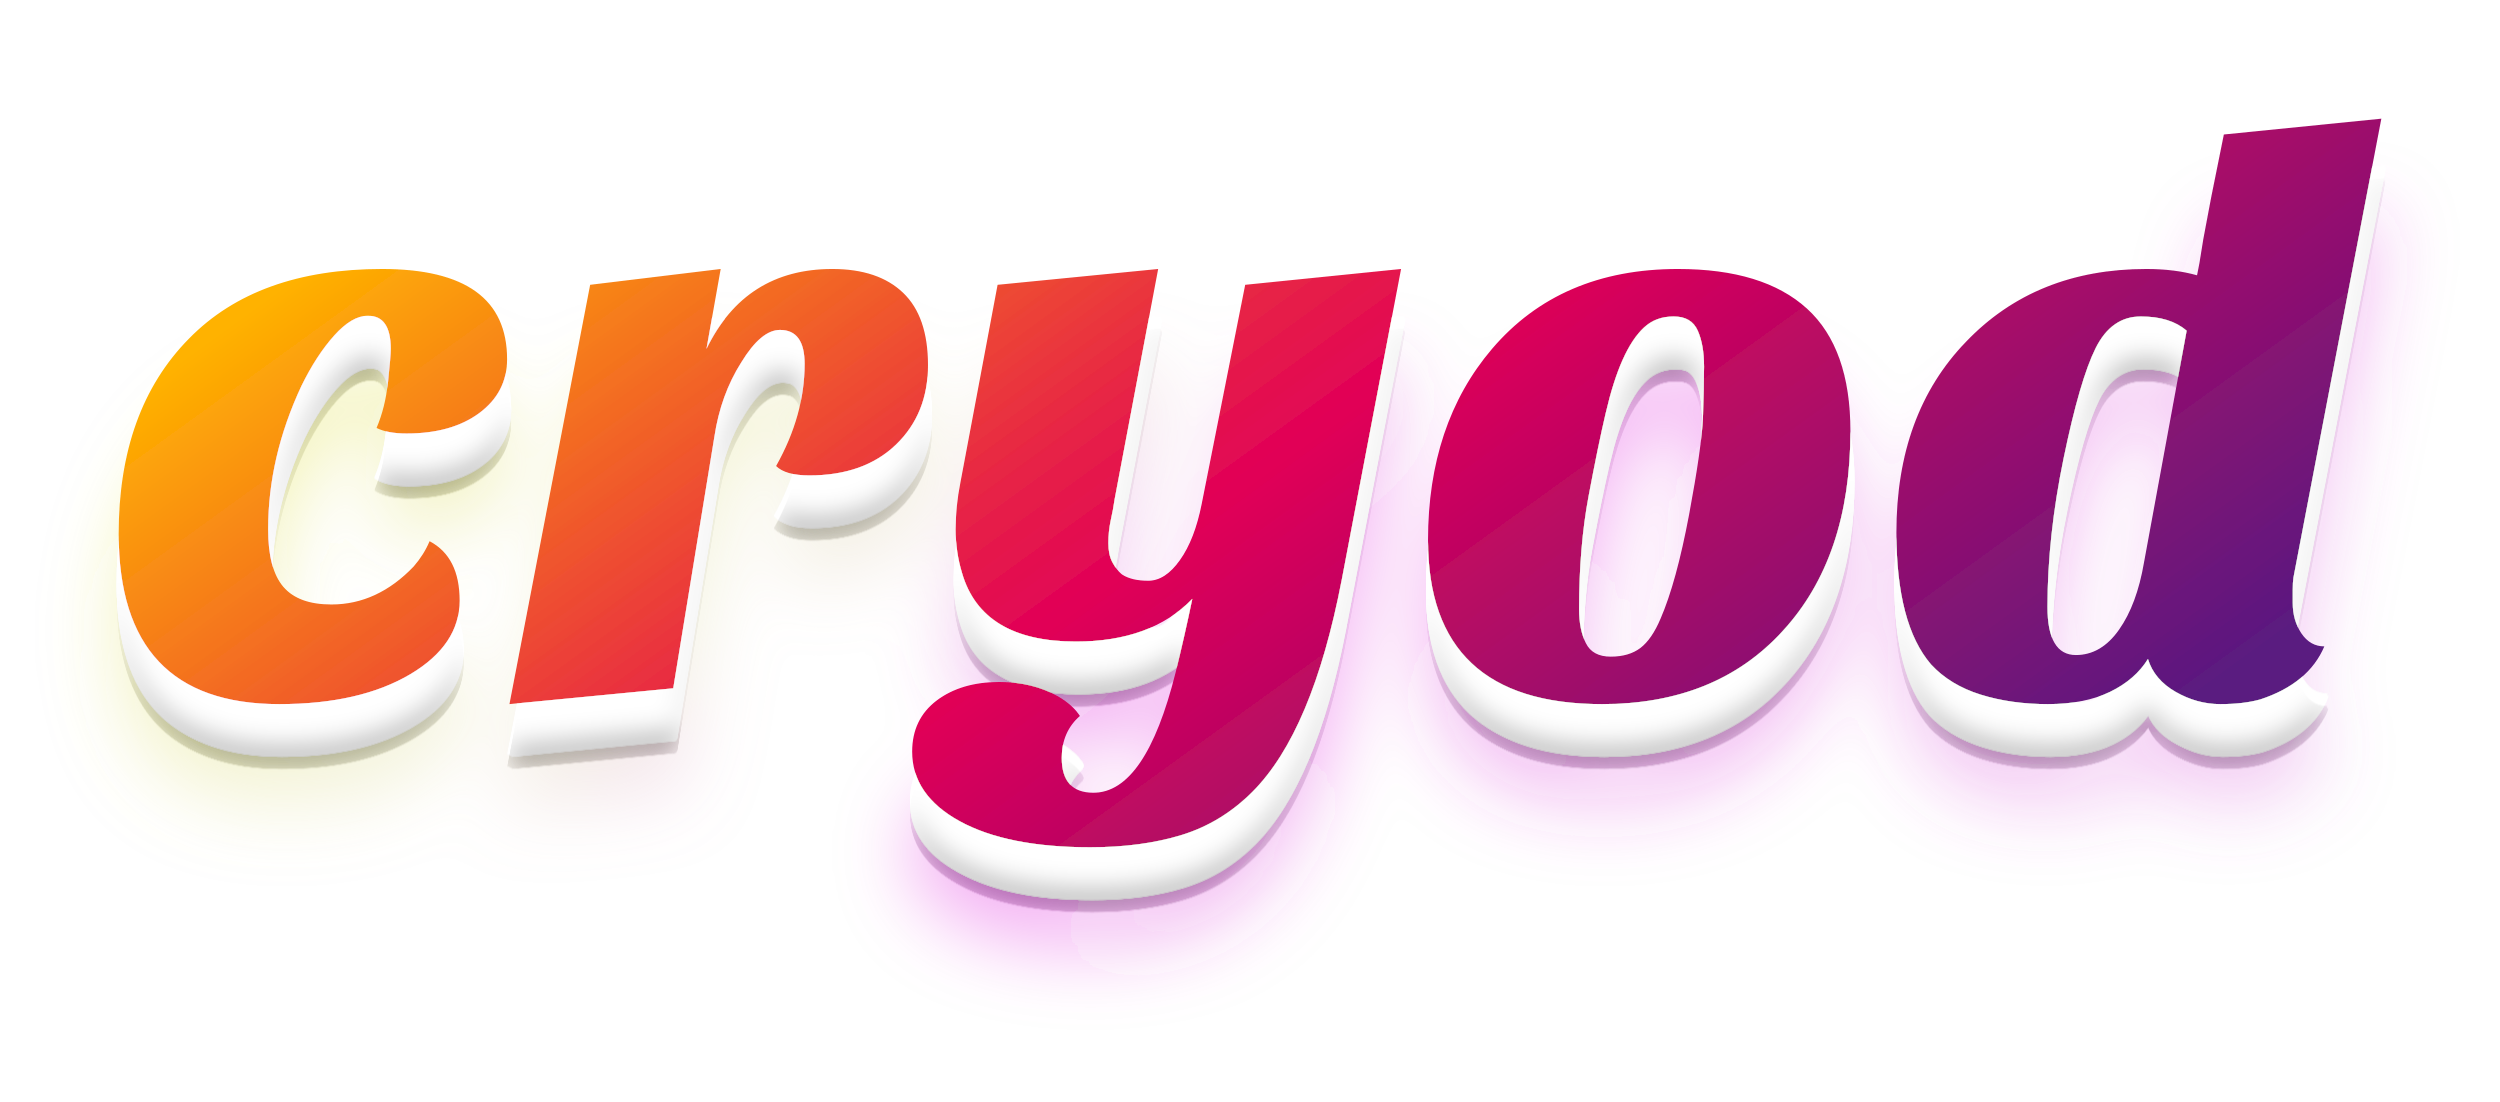
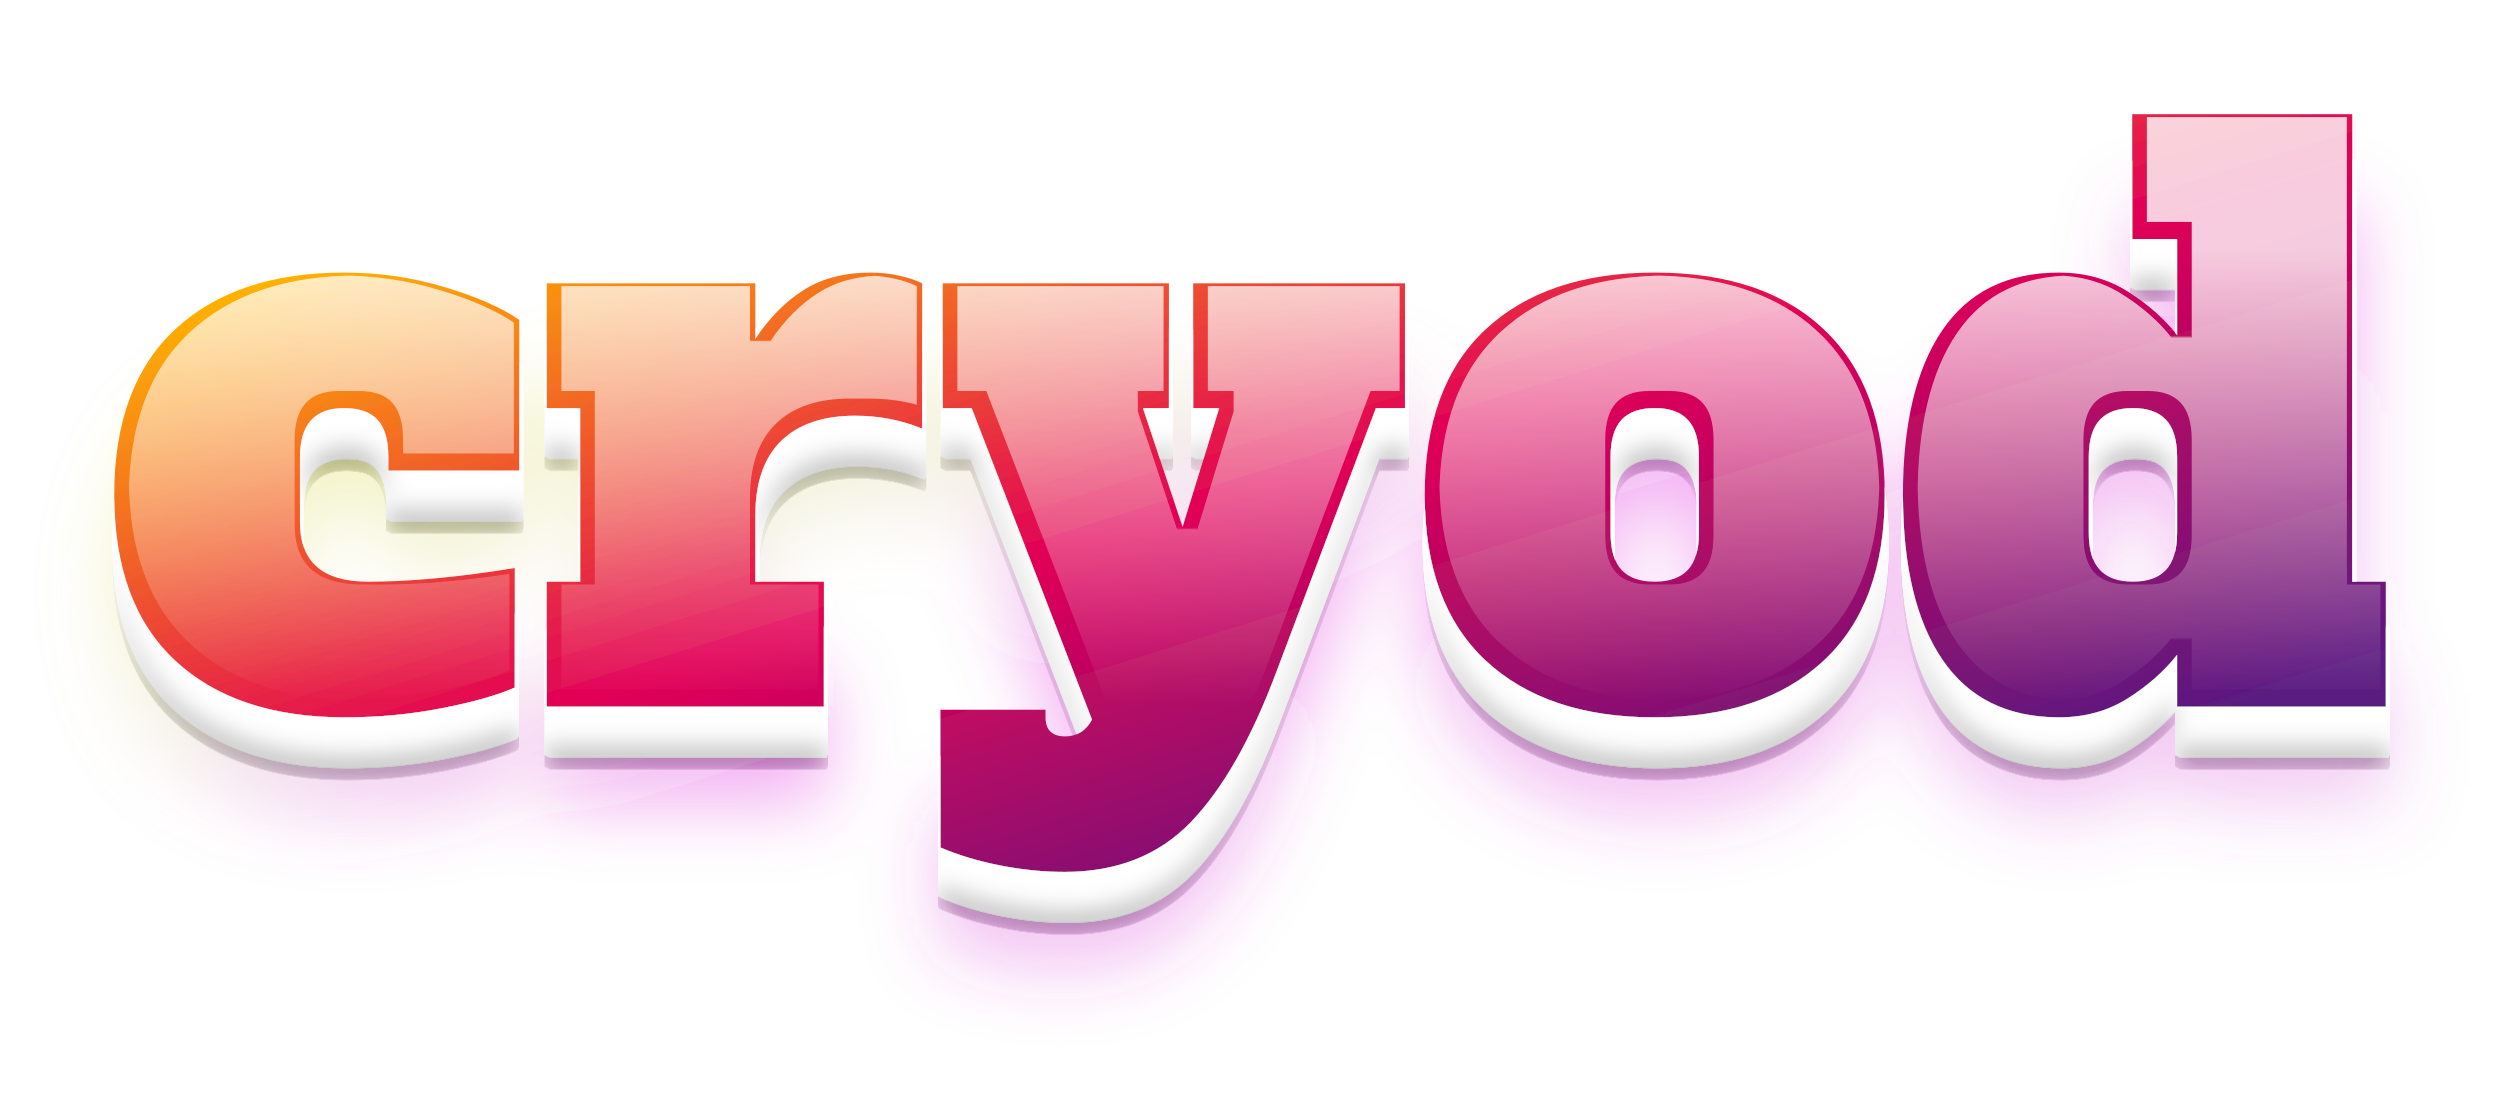
- <svg xmlns="http://www.w3.org/2000/svg" width="202.24" height="89.14" preserveAspectRatio="xMidYMid" version="1.1" viewBox="113.97 14 202.24 89.14">
+ <svg xmlns="http://www.w3.org/2000/svg" width="210.11" height="93.88" preserveAspectRatio="xMidYMid" version="1.1" viewBox="108.97 5.6 210.11 93.88">
  <defs>
-     <linearGradient id="editing-shiny-gradient" x1="5.108" x2="99.996" y1="-50.394" y2="-8.148" gradientTransform="scale(1.7623 .56746)" gradientUnits="userSpaceOnUse">
+     <linearGradient id="editing-shiny-gradient" x1="18.051" x2="93.248" y1="-71.399" y2="9.24" gradientTransform="scale(1.7315 .57755)" gradientUnits="userSpaceOnUse">
      <stop stop-color="#ffb200" offset="0" />
      <stop stop-color="#e10057" offset=".5" />
-       <stop stop-color="#5A1A80" offset="1" />
+       <stop stop-color="#5a1a80" offset="1" />
    </linearGradient>
-     <filter id="editing-shiny" x="-.052" y="-.163" width="1.105" height="1.512">
+     <filter id="editing-shiny" x="-.05" y="-.151" width="1.101" height="1.474">
      <feFlood flood-color="#fff" result="flood" />
      <feConvolveMatrix divisor="1" in="SourceGraphic" kernelMatrix="0 0 0 0 0 0 0 0 0 0 0 1 1 0 0 0 0 0 0 1 1 0 0 0 0 0 1 0 0 1 0 0 0 0 1 0 0 1 0 0 0 1 0 0 0 0 1 0 0 1 1 0 0 1 1 0 0 0 0 1 1 0 0 0 " order="8,8" result="conv" />
      <feOffset dx="0" dy="4" in="conv" result="offset" />
      <feComposite in="flood" in2="offset" operator="in" result="comp" />
      <feGaussianBlur in="offset" result="shadow" stdDeviation="3" />
      <feColorMatrix in="shadow" result="dark-shadow" values="0.7 0 0 0 0  0 0.7 0 0 0  0 0 0.7 0 0  0 0 0 0.3 0" />
      <feOffset dx="0" dy="4" in="dark-shadow" result="offset-shadow" />
      <feOffset dx="0" dy="2" in="conv" result="offset-2" />
      <feComposite in="offset" in2="offset-2" operator="out" result="edge-diff" />
      <feGaussianBlur in="edge-diff" result="edge-blur" stdDeviation="1" />
      <feColorMatrix in="edge-blur" result="edge-shadow" values="0 0 0 0 0  0 0 0 0 0  0 0 0 0 0  0 0 0 0.5 0" />
      <feComposite in="edge-shadow" in2="offset" operator="in" result="edge-shadow-in" />
      <feOffset dx="0" dy="1" in="edge-shadow-in" result="edge-shadow-final" />
      <feMerge result="out">
        <feMergeNode in="offset-shadow" />
        <feMergeNode in="comp" />
        <feMergeNode in="edge-shadow-final" />
        <feMergeNode in="SourceGraphic" />
      </feMerge>
    </filter>
+     <filter id="editing-shiny2-9" x="0" y="0" width="1" height="1">
+       <feMorphology radius="2" />
+     </filter>
+     <linearGradient id="editing-shiny-gradient2-7" x1=".52" x2=".52" y1="-86.209" y2="24.05" gradientTransform="scale(1.7315 .57755)" gradientUnits="userSpaceOnUse">
+       <stop stop-color="#fff" stop-opacity=".8" offset=".2" />
+       <stop stop-color="#fff" stop-opacity="0" offset=".8" />
+     </linearGradient>
  </defs>
-   <g transform="translate(-35.639 -34.79)" filter="url(#editing-shiny)">
-     <g transform="translate(158.12 104.47)">
-       <path d="m32.51-26.62q0 2.68-2.24 4.35-2.24 1.66-5.89 1.66-1.53 0-2.43-0.45 0.71-1.66 0.93-3.74t0.22-2.66q0-2.68-1.85-2.68-1.28 0-2.72 1.6t-2.66 4.09q-2.69 5.76-2.69 11.59 0 3.2 1.22 4.64t3.9 1.44q3.72 0 6.66-3.08 0.83-0.96 1.28-2.04 2.43 1.28 2.43 4.8 0 3.58-3.97 5.95-4.09 2.43-10.62 2.43-12.99 0-12.99-13.76 0-10.05 5.69-15.81 5.51-5.63 15.62-5.63t10.11 7.3zm21.76 8.64q2.31-4.1 2.31-8.26 0-2.75-1.99-2.75-1.53 0-3.13 2.62-1.67 2.63-2.18 6.02l-3.33 20.35-13.25 1.28 6.53-33.92 10.56-1.28-1.15 6.46q3.14-6.46 10.18-6.46 3.71 0 5.72 1.92 2.02 1.92 2.02 5.86 0 3.93-2.59 6.43-2.59 2.49-7.01 2.49-1.92 0-2.69-0.76zm33.67 10.75q-3.33 3.45-9.41 3.45-7.62 0-9.22-5.56-0.51-1.67-0.51-3.52 0-1.86 0.38-3.78l3.01-16 12.99-1.28-3.52 18.62q-0.12 0.84-0.32 1.73-0.19 0.9-0.19 1.83 0 0.92 0.32 1.53t0.77 0.99q0.77 0.52 2.14 0.52 1.38 0 2.56-1.67 1.19-1.66 1.76-4.54l3.52-17.73 12.61-1.28-4.8 25.15q-2.37 12.29-7.23 17.15-2.5 2.5-5.73 3.49t-7.39 0.99q-6.72 0-10.56-2.11t-3.84-5.63q0-2.62 1.98-4.13 1.99-1.5 5.06-1.5 2.69 0 4.74 1.15 1.21 0.7 1.79 1.6-1.47 1.28-1.47 3.39 0 2.82 2.56 2.82 4.22 0 6.65-9.73 0.71-2.88 1.35-5.95zm33.15 8.51q-14.08 0-14.08-13.25 0-9.41 5.18-15.49 5.51-6.46 15.04-6.46 6.91 0 10.43 3.2t3.52 9.92q0 10.24-5.5 16.19-5.38 5.89-14.59 5.89zm1.66-27.84q-0.77 1.73-1.37 4.32-0.61 2.59-1.38 6.69-0.77 4.09-0.77 9.15 0 1.66 0.55 2.75 0.54 1.09 2.01 1.09t2.4-0.7q0.93-0.71 1.63-2.37 1.28-2.95 2.31-8.42 1.02-5.47 1.12-7.84 0.09-2.37 0.09-4.13t-0.51-2.91-1.95-1.15-2.4 0.9q-0.96 0.89-1.73 2.62zm42.37-7.36q2.3 0 4.1 0.51 0.06-0.25 0.19-0.96l0.32-1.98q0.25-1.28 0.64-3.39l1.02-5.06 12.74-1.28-7.11 37.12q-0.06 0.38-0.06 1.02v1.03q0 1.41 0.7 2.46 0.71 1.06 1.86 1.06-1.28 3.01-5.18 4.29-1.35 0.38-3.24 0.38-1.88 0-3.61-0.99t-2.24-2.66q-1.03 1.67-3.07 2.66-2.05 0.99-5.03 0.99-2.97 0-5.44-0.77-2.46-0.77-4-2.43-2.81-3.26-2.81-10.69 0-9.6 5.63-15.42 5.63-5.89 14.59-5.89zm-0.45 3.84q-2.37 0-3.65 2.56t-2.59 8.9q-1.31 6.33-1.31 12.03 0 3.9 2.3 3.9 2.05 0 3.49-2.05 1.44-2.04 2.02-5.44l3.45-18.75q-1.34-1.15-3.71-1.15z" fill="url(#editing-shiny-gradient)" />
+   <g transform="translate(-35.979 -41.85)" filter="url(#editing-shiny)">
+     <g transform="translate(153.65 106.84)">
+       <path d="m20.29 0.9q-9.15 0-14.27-4.77t-5.12-13.92 5.12-13.92 14.2-4.77q4.42 0 8.45 1.22 4.03 1.21 6.27 2.75v12.67h-11v-1.15q0-2.11-0.9-3.11-0.9-0.99-2.82-0.99-3.71 0-3.71 4.1v5.5q0 4.99 5.7 4.99 5.31 0 12.35-1.15v10.05q-2.18 0.96-6.11 1.73-3.94 0.77-8.16 0.77zm44.16-37.38q1.28 0 2.43 0.26 1.15 0.25 1.92 0.64v12.22q-2.62-1.09-5.63-1.09-4.03 0-6.21 2.11-2.18 2.12-2.18 6.28v5.56h5.76v10.5h-23.29v-10.5h2.81v-14.59h-2.81v-10.49h17.53v4.67q1.8-2.69 4.1-4.13t5.57-1.44zm27.13 0.9h17.8v10.49h-2.44l-8.38 22.21q-3.14 8.38-7.17 12.58-4.03 4.19-10.62 4.19-2.69 0-5.44-0.55-2.75-0.54-4.99-1.5v-11.58h8.83v0.64q0 1.6 1.66 1.6 1.47 0 2.24-1.41l-10.11-26.18h-2.43v-10.49h19.01v10.49h-2.18l3.33 9.99 3.07-9.99h-2.18zm38.79 36.48q-9.09 0-14.21-4.77t-5.12-13.92 5.12-13.92 14.21-4.77q9.21 0 14.27 4.83t5.06 13.86q0 9.15-5.12 13.92t-14.21 4.77zm0-11.4q1.85 0 2.78-0.99t0.93-3.1v-6.4q0-2.11-0.93-3.11-0.93-0.99-2.78-0.99-1.86 0-2.79 0.99-0.92 1-0.92 3.11v6.4q0 2.11 0.92 3.1 0.93 0.99 2.79 0.99zm33.98 11.4q-6.53 0-9.82-4.87-3.3-4.86-3.3-13.82t3.3-13.83q3.29-4.86 9.82-4.86 3.27 0 5.79 1.6 2.53 1.6 4.13 3.65v-8.07h-3.77v-10.49h18.49v39.29h2.82v10.5h-17.54v-4.35q-1.6 2.05-4.13 3.65-2.52 1.6-5.79 1.6zm6.21-11.4q1.86 0 2.78-0.99 0.93-0.99 0.93-3.1v-6.4q0-2.11-0.93-3.11-0.92-0.99-2.78-0.99t-2.78 0.99q-0.93 1-0.93 3.11v6.4q0 2.11 0.93 3.1 0.92 0.99 2.78 0.99z" fill="url(#editing-shiny-gradient)" />
+     </g>
+   </g>
+   <g transform="translate(-35.579 -42.45)" filter="url(#editing-shiny2-9)">
+     <g transform="translate(153.64 106.84)">
+       <path d="m20.29 0.9q-9.15 0-14.27-4.77t-5.12-13.92 5.12-13.92 14.2-4.77q4.42 0 8.45 1.22 4.03 1.21 6.27 2.75v12.67h-11v-1.15q0-2.11-0.9-3.11-0.9-0.99-2.82-0.99-3.71 0-3.71 4.1v5.5q0 4.99 5.7 4.99 5.31 0 12.35-1.15v10.05q-2.18 0.96-6.11 1.73-3.94 0.77-8.16 0.77zm44.16-37.38q1.28 0 2.43 0.26 1.15 0.25 1.92 0.64v12.22q-2.62-1.09-5.63-1.09-4.03 0-6.21 2.11-2.18 2.12-2.18 6.28v5.56h5.76v10.5h-23.29v-10.5h2.81v-14.59h-2.81v-10.49h17.53v4.67q1.8-2.69 4.1-4.13t5.57-1.44zm27.13 0.9h17.8v10.49h-2.44l-8.38 22.21q-3.14 8.38-7.17 12.58-4.03 4.19-10.62 4.19-2.69 0-5.44-0.55-2.75-0.54-4.99-1.5v-11.58h8.83v0.64q0 1.6 1.66 1.6 1.47 0 2.24-1.41l-10.11-26.18h-2.43v-10.49h19.01v10.49h-2.18l3.33 9.99 3.07-9.99h-2.18zm38.79 36.48q-9.09 0-14.21-4.77t-5.12-13.92 5.12-13.92 14.21-4.77q9.21 0 14.27 4.83t5.06 13.86q0 9.15-5.12 13.92t-14.21 4.77zm0-11.4q1.85 0 2.78-0.99t0.93-3.1v-6.4q0-2.11-0.93-3.11-0.93-0.99-2.78-0.99-1.86 0-2.79 0.99-0.92 1-0.92 3.11v6.4q0 2.11 0.92 3.1 0.93 0.99 2.79 0.99zm33.98 11.4q-6.53 0-9.82-4.87-3.3-4.86-3.3-13.82t3.3-13.83q3.29-4.86 9.82-4.86 3.27 0 5.79 1.6 2.53 1.6 4.13 3.65v-8.07h-3.77v-10.49h18.49v39.29h2.82v10.5h-17.54v-4.35q-1.6 2.05-4.13 3.65-2.52 1.6-5.79 1.6zm6.21-11.4q1.86 0 2.78-0.99 0.93-0.99 0.93-3.1v-6.4q0-2.11-0.93-3.11-0.92-0.99-2.78-0.99t-2.78 0.99q-0.93 1-0.93 3.11v6.4q0 2.11 0.93 3.1 0.92 0.99 2.78 0.99z" fill="url(#editing-shiny-gradient2-7)" />
    </g>
  </g>
  <style>text {
  font-size: 64px;
  font-family: Arial Black;
  dominant-baseline: central;
  text-anchor: middle;
}</style>
</svg>
